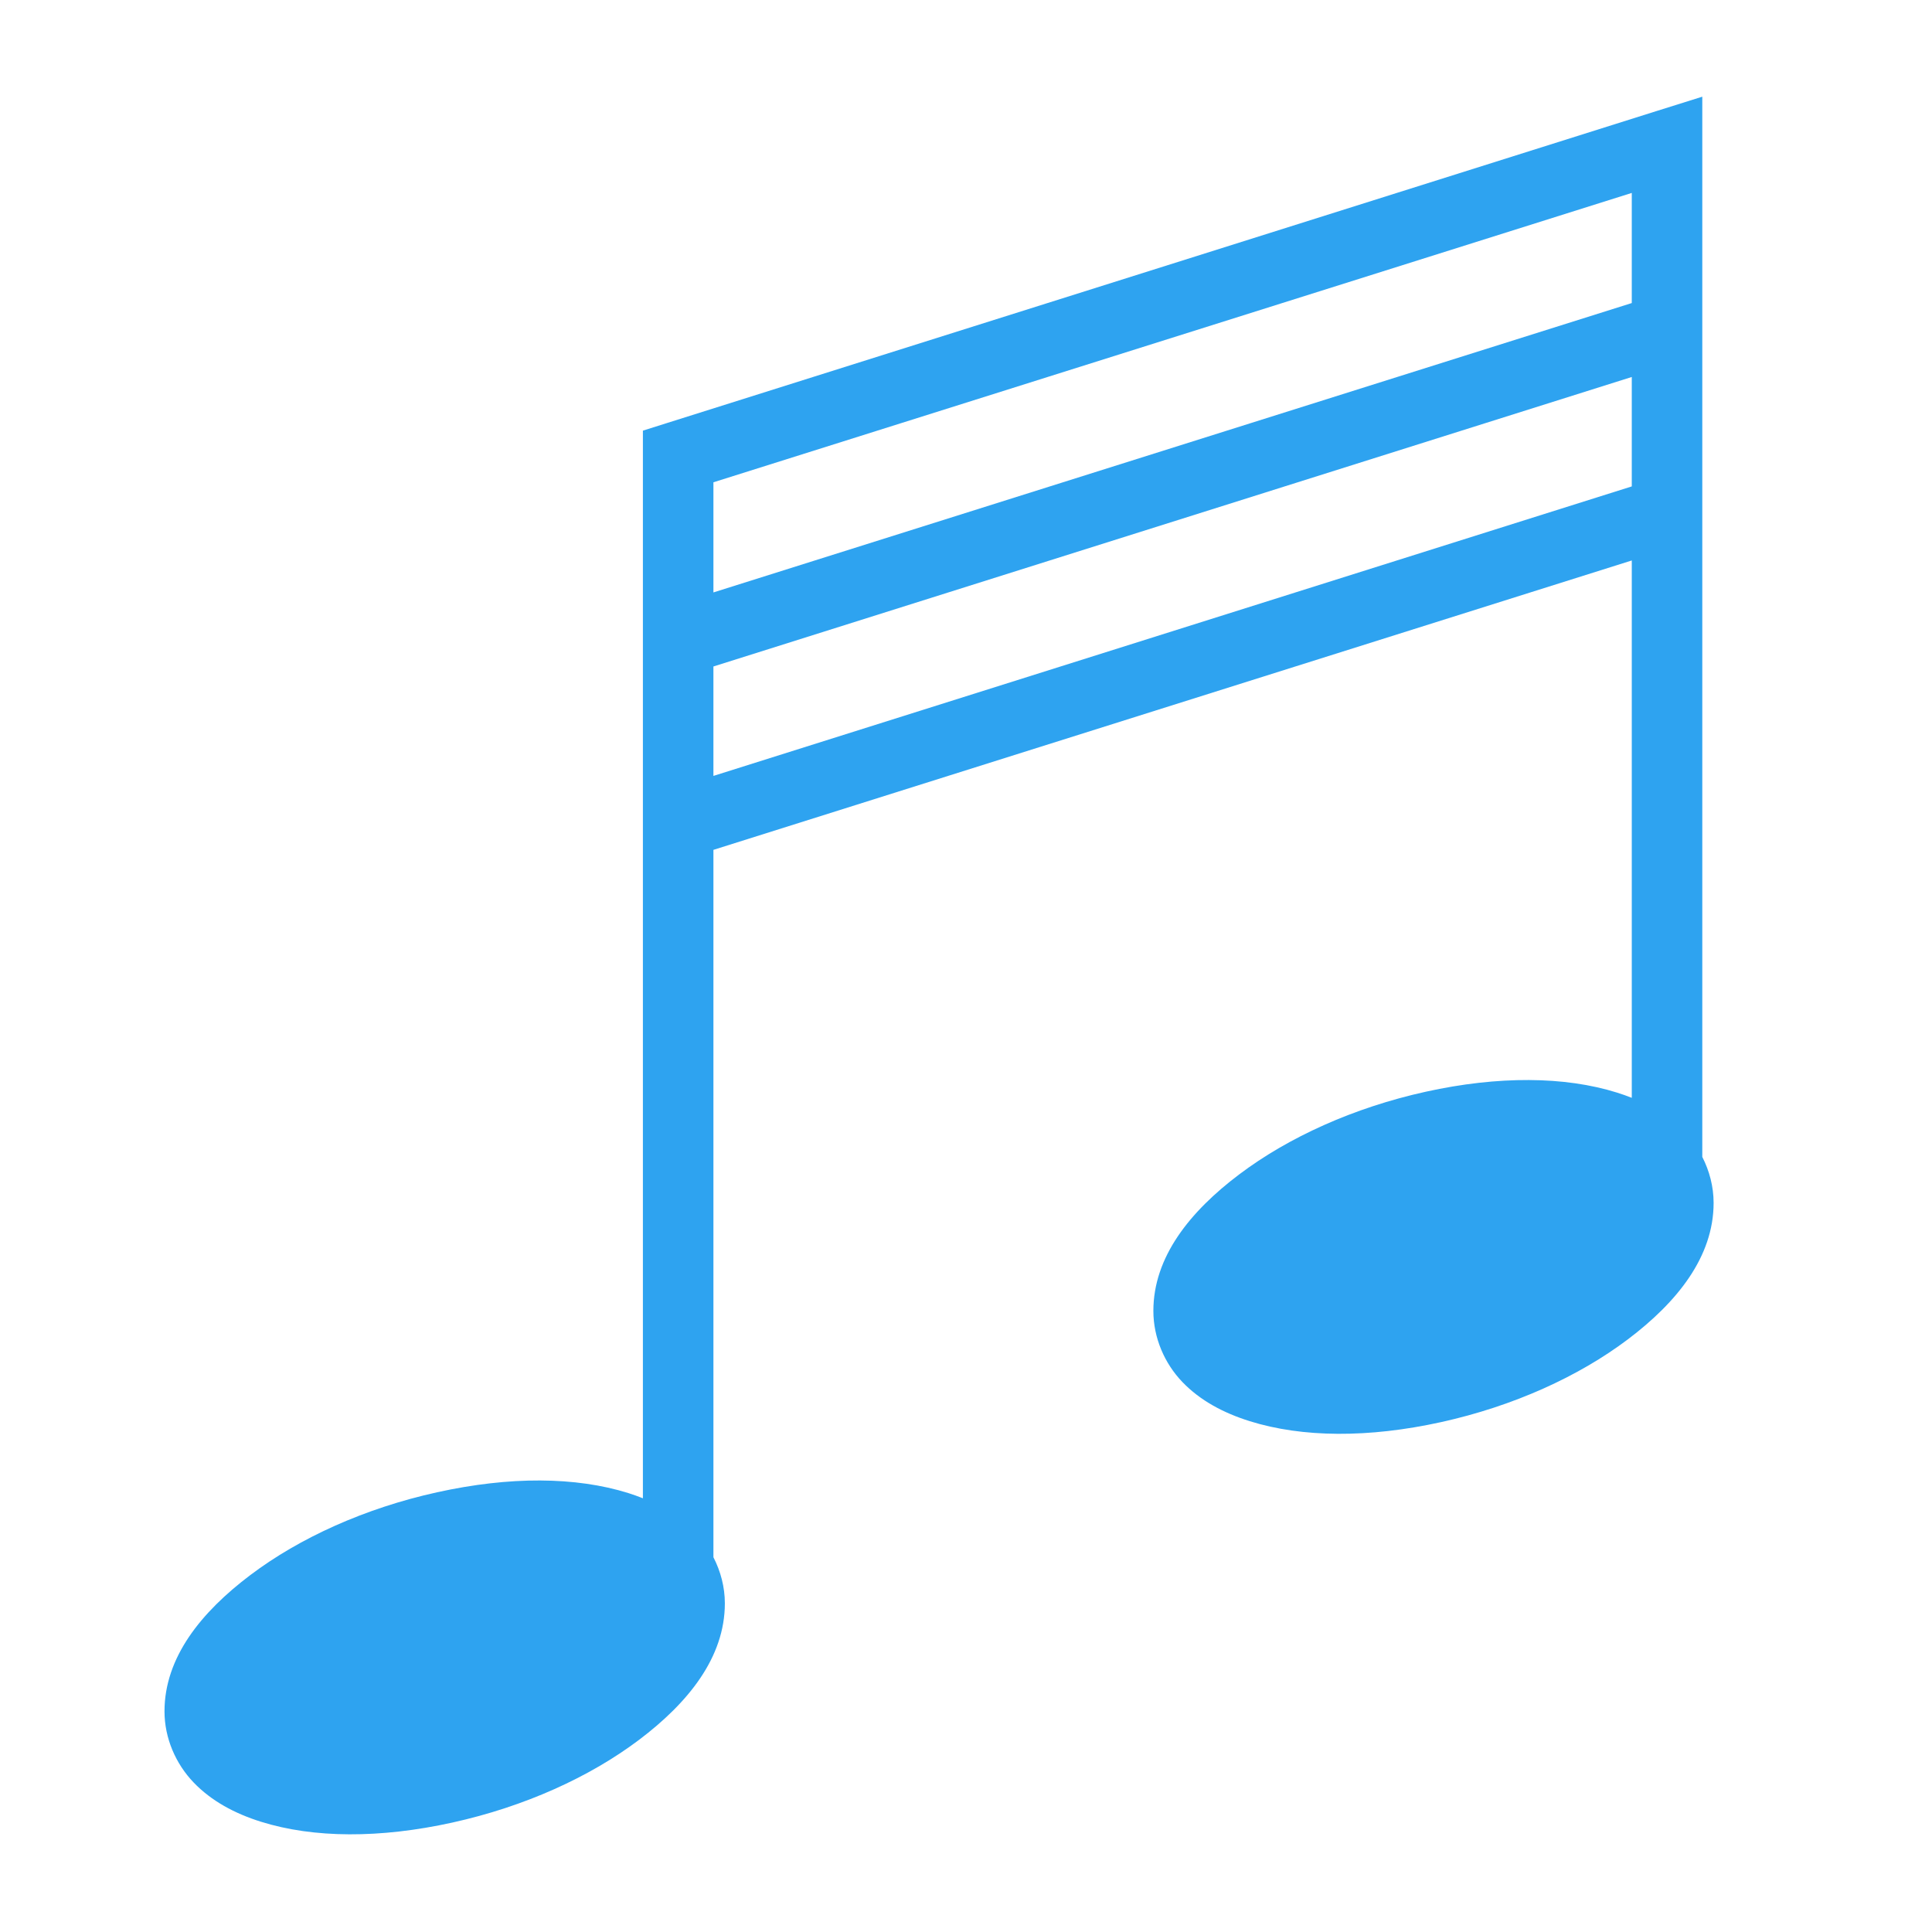
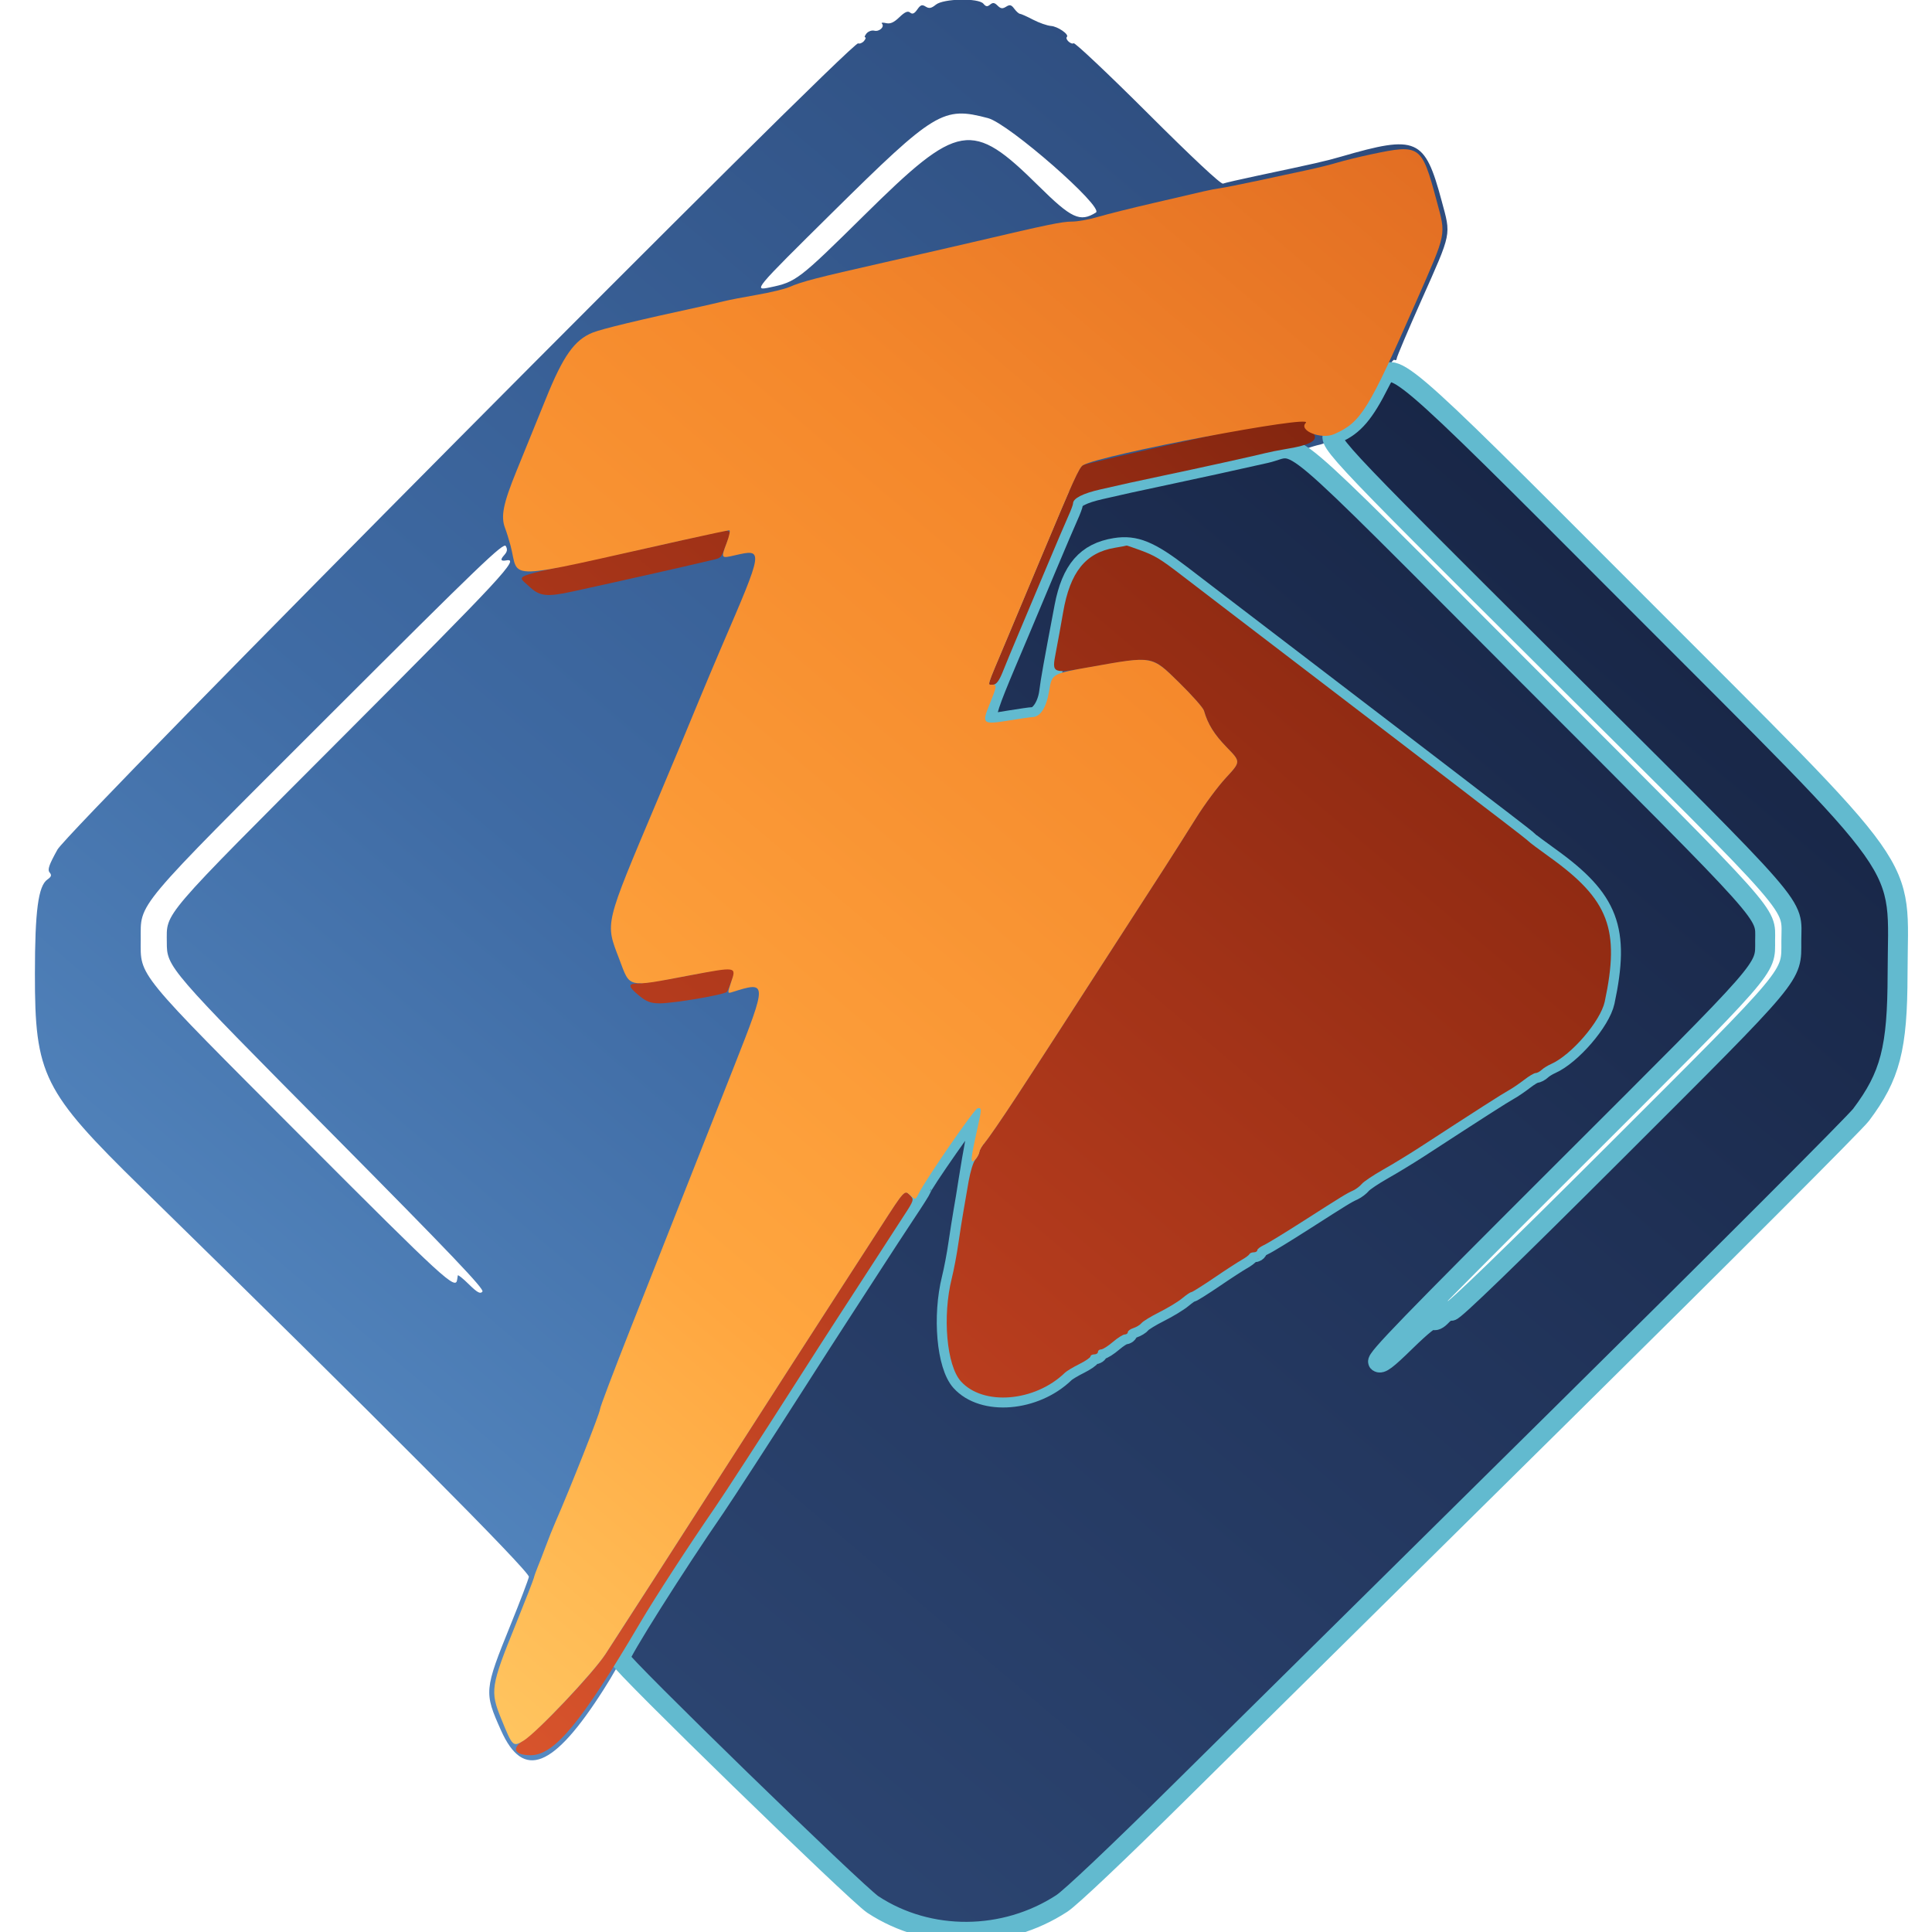
<svg xmlns="http://www.w3.org/2000/svg" viewBox="0 0 512 512">
-   <path fill="#2ea3f0" d="M451.125 25.625l-12.156 3.813-262.064 82.624-6.53 2.063V397.06c-1.257-.497-2.526-.96-3.845-1.375-6.973-2.185-14.84-3.302-23.374-3.343-8.533-.042-17.724 1.01-27.312 3.125-19.176 4.228-36.465 12.1-49.5 21.936-13.035 9.836-22.75 21.828-22.75 36.125 0 7.15 3.008 13.937 7.718 18.845 4.71 4.908 10.87 8.22 17.844 10.406 13.95 4.373 31.543 4.45 50.72.22 19.175-4.23 36.464-12.102 49.5-21.938 13.034-9.835 22.718-21.858 22.718-36.156 0-4.324-1.12-8.504-3.03-12.22V225.22l243.374-76.69v142.407c-1.265-.5-2.547-.958-3.875-1.375-6.975-2.185-14.842-3.302-23.375-3.343-8.534-.043-17.725.978-27.313 3.092-19.176 4.23-36.465 12.103-49.5 21.938-13.035 9.835-22.72 21.86-22.72 36.156 0 7.15 2.978 13.936 7.69 18.844 4.71 4.908 10.868 8.19 17.842 10.375 13.95 4.372 31.543 4.48 50.72.25 19.175-4.23 36.464-12.102 49.5-21.938 13.034-9.835 22.718-21.858 22.718-36.156 0-4.302-1.105-8.476-3-12.186V25.624zm-18.688 25.5v29.188L189.063 157v-29.188l243.375-76.687zm0 48.78v29l-243.375 76.72v-29l243.375-76.72z" />
+   <defs>
+     <linearGradient id="ring" gradientUnits="userSpaceOnUse" x1="4800" y1="2400" x2="27200" y2="28800">
+       <stop offset="0" stop-color="#5b90c8" />
+       <stop offset="0.4" stop-color="#3f6ba4" />
+       <stop offset="1" stop-color="#2a4676" />
+     </linearGradient>
+     <linearGradient id="face" gradientUnits="userSpaceOnUse" x1="4800" y1="2400" x2="27200" y2="28800">
+       <stop offset="0" stop-color="#2f4a78" />
+       <stop offset="0.5" stop-color="#22355c" />
+       <stop offset="1" stop-color="#131f3c" />
+     </linearGradient>
+     <linearGradient id="bolt" gradientUnits="userSpaceOnUse" x1="4800" y1="2400" x2="27200" y2="28800">
+       <stop offset="0" stop-color="#ffcf6a" />
+       <stop offset="0.3" stop-color="#ffa63f" />
+       <stop offset="0.65" stop-color="#f5892c" />
+       <stop offset="1" stop-color="#dc6520" />
+     </linearGradient>
+     <linearGradient id="tri" gradientUnits="userSpaceOnUse" x1="4800" y1="2400" x2="27200" y2="28800">
+       <stop offset="0" stop-color="#e05a30" />
+       <stop offset="0.35" stop-color="#b83d1e" />
+       <stop offset="0.72" stop-color="#8f2a12" />
+       <stop offset="1" stop-color="#5e1808" />
+     </linearGradient>
+   </defs>
+   <g transform="scale(0.659794)">
+     <g transform="translate(0,776) scale(0.025,-0.025)" fill="url(#ring)">
+       <path d="M15036 30965 c-73 -59 -108 -66 -164 -31 -58 37 -83 28 -135 -47 -47 -67 -78 -80 -115 -49 -37 31 -83 11 -173 -75 -89 -86 -147 -111 -216 -94 -51 12 -80 8 -63 -9 46 -51 -45 -134 -124 -113 -39 10 -95 -10 -124 -44 -28 -35 -38 -63 -22 -63 16 0 8 -26 -18 -58 -26 -31 -69 -49 -95 -39 -107 41 -12676 -12616 -12864 -12953 -136 -245 -163 -322 -126 -367 37 -44 29 -68 -36 -114 -146 -102 -200 -505 -200 -1513 -2 -1627 129 -1889 1710 -3436 3785 -3704 6242 -6171 6226 -6254 -9 -47 -140 -392 -292 -766 -427 -1054 -430 -1088 -156 -1700 359 -804 841 -613 1650 657 152 239 279 465 282 503 9 130 774 1358 1511 2427 131 189 800 1220 1293 1993 238 374 542 846 674 1049 133 203 376 579 541 835 165 256 413 635 550 842 138 206 250 384 250 394 0 57 857 1282 904 1293 70 16 71 42 -21 -445 -42 -224 -97 -543 -122 -708 -25 -165 -62 -390 -82 -500 -19 -110 -56 -344 -82 -520 -25 -176 -73 -428 -106 -560 -152 -609 -82 -1397 146 -1652 358 -399 1190 -331 1673 138 28 27 131 89 230 138 99 50 180 105 180 123 0 18 27 33 60 33 33 0 60 18 60 40 0 22 23 40 50 40 28 0 113 54 190 120 77 66 163 120 190 120 28 0 50 17 50 37 0 21 40 50 90 66 49 16 108 52 130 80 22 28 152 108 290 177 137 69 302 169 366 223 63 53 128 97 144 97 15 0 180 104 366 230 186 127 387 257 446 290 59 33 114 74 121 90 8 17 39 30 70 30 32 0 57 15 57 34 0 18 46 54 102 80 57 25 349 204 649 396 624 399 678 433 791 484 45 21 106 68 137 105 31 37 183 139 338 227 156 88 412 244 571 347 959 624 1350 874 1447 927 60 33 173 109 251 170 78 60 161 110 185 110 24 0 67 23 96 50 29 28 98 71 153 95 327 145 794 689 862 1002 248 1163 68 1638 -882 2320 -176 126 -329 241 -340 255 -11 13 -209 169 -440 345 -231 176 -528 403 -660 506 -132 102 -582 447 -1000 766 -418 319 -1095 837 -1505 1151 -409 313 -967 740 -1240 948 -272 208 -603 461 -735 563 -506 389 -741 486 -1060 436 -464 -74 -706 -354 -819 -945 -178 -939 -220 -1172 -245 -1370 -28 -218 -148 -401 -264 -403 -29 0 -199 -25 -379 -54 -494 -80 -502 -153 161 1415 97 231 298 708 445 1060 148 352 303 716 345 808 42 92 76 184 76 204 0 81 157 161 440 225 165 37 372 84 460 104 88 19 340 73 560 120 377 79 1286 278 1640 359 370 85 542 109 562 77 11 -19 61 -18 109 2 49 19 139 46 201 59 61 14 101 41 88 61 -12 21 68 77 178 124 269 116 441 316 682 798 112 221 220 391 241 378 22 -13 39 -3 39 21 0 25 178 445 395 933 494 1110 479 1036 326 1603 -270 1005 -397 1061 -1613 708 -248 -72 -415 -110 -1346 -307 -274 -58 -523 -115 -553 -127 -34 -13 -493 416 -1208 1130 -634 632 -1171 1139 -1192 1125 -42 -26 -142 68 -108 102 39 40 -147 169 -256 176 -61 5 -190 50 -288 101 -97 51 -192 93 -210 94 -18 1 -59 38 -91 81 -47 64 -72 71 -132 33 -58 -36 -86 -32 -137 18 -49 49 -75 53 -120 16 -44 -37 -67 -34 -107 14 -78 95 -642 84 -764 -15z m838 -1823 c335 -89 1870 -1433 1733 -1517 -256 -159 -392 -95 -920 427 -1078 1066 -1281 1032 -2807 -475 -1046 -1033 -1092 -1068 -1509 -1154 -271 -56 -271 -56 1000 1201 1652 1632 1781 1710 2503 1518z m-7777 -7025 c-64 -71 -51 -97 39 -80 219 41 -63 -262 -2612 -2817 -2979 -2986 -2844 -2828 -2844 -3319 0 -398 14 -415 2657 -3080 1908 -1926 2447 -2492 2414 -2532 -35 -42 -80 -18 -218 117 -95 94 -175 158 -178 142 -3 -15 -7 -45 -10 -66 -23 -173 -193 -17 -2475 2269 -2708 2713 -2611 2595 -2609 3189 3 610 -146 433 3023 3600 2429 2427 2807 2790 2842 2727 31 -55 24 -92 -29 -150z" />
+     </g>
+     <g transform="translate(0,776) scale(0.025,-0.025)" fill="url(#face)" stroke="#62bacf" stroke-width="320" stroke-linejoin="round">
+       <path d="M22163 24886 c-245 -488 -415 -687 -687 -804 -203 -87 -203 -87 3440 -3715 4126 -4108 3864 -3806 3864 -4447 0 -583 94 -469 -2836 -3395 -1702 -1699 -2592 -2560 -2630 -2545 -32 13 -100 -22 -152 -78 -62 -66 -110 -88 -139 -64 -30 24 -174 -91 -435 -345 -314 -307 -401 -372 -446 -335 -45 38 514 615 3000 3097 3340 3335 3216 3192 3217 3676 2 465 170 277 -3805 4253 -4105 4108 -3635 3709 -4214 3576 -354 -81 -1263 -280 -1640 -359 -220 -47 -472 -101 -560 -120 -88 -20 -295 -67 -460 -104 -283 -64 -440 -144 -440 -225 0 -20 -34 -112 -76 -204 -42 -92 -197 -456 -345 -808 -147 -352 -348 -829 -445 -1060 -663 -1568 -655 -1495 -161 -1415 180 29 350 54 379 54 116 2 236 185 264 403 25 198 67 431 245 1370 113 591 355 871 819 945 319 50 554 -47 1060 -436 132 -102 463 -355 735 -563 273 -208 831 -635 1240 -948 410 -314 1087 -832 1505 -1151 418 -319 868 -664 1000 -766 132 -103 429 -330 660 -506 231 -176 429 -332 440 -345 11 -14 164 -129 340 -255 950 -682 1130 -1157 882 -2320 -68 -313 -535 -857 -862 -1002 -55 -24 -124 -67 -153 -95 -29 -27 -72 -50 -96 -50 -24 0 -107 -49 -185 -110 -78 -60 -191 -137 -251 -170 -97 -53 -488 -303 -1447 -927 -159 -103 -415 -259 -571 -347 -155 -88 -307 -190 -338 -227 -31 -37 -92 -84 -137 -105 -113 -51 -167 -85 -791 -484 -300 -192 -592 -371 -649 -396 -56 -26 -102 -62 -102 -80 0 -19 -25 -34 -57 -34 -31 0 -62 -13 -70 -30 -7 -16 -62 -57 -121 -90 -59 -33 -260 -163 -446 -290 -186 -126 -351 -230 -366 -230 -16 0 -81 -44 -144 -97 -64 -54 -229 -154 -366 -223 -138 -69 -268 -149 -290 -177 -22 -28 -81 -64 -130 -80 -50 -16 -90 -45 -90 -66 0 -20 -22 -37 -50 -37 -27 0 -113 -54 -190 -120 -77 -66 -162 -120 -190 -120 -27 0 -50 -18 -50 -40 0 -22 -27 -40 -60 -40 -33 0 -60 -15 -60 -33 0 -18 -81 -73 -180 -123 -99 -49 -202 -111 -230 -138 -483 -469 -1315 -537 -1673 -138 -228 255 -298 1043 -146 1652 33 132 81 384 106 560 26 176 63 410 82 520 20 110 57 335 82 500 25 165 80 484 122 708 92 487 91 461 21 445 -47 -11 -904 -1236 -904 -1293 0 -10 -112 -188 -250 -394 -137 -207 -385 -586 -550 -842 -165 -256 -408 -632 -541 -835 -132 -203 -436 -675 -674 -1049 -492 -770 -1162 -1803 -1292 -1993 -649 -941 -1533 -2343 -1533 -2431 0 -82 3806 -3786 4064 -3955 901 -591 2115 -583 3037 19 142 93 904 814 1879 1779 902 893 3697 3655 6212 6139 2514 2483 4651 4622 4749 4752 469 624 584 1067 586 2261 4 1909 355 1412 -4310 6086 -3809 3817 -3809 3817 -4014 3409z" />
+     </g>
+     <g transform="translate(0,776) scale(0.025,-0.025)" fill="url(#tri)">
+       <path d="M19160 23977 c-935 -207 -1727 -392 -1760 -411 -61 -35 -150 -232 -658 -1446 -161 -385 -421 -1004 -577 -1377 -328 -778 -305 -703 -211 -703 53 0 99 62 158 210 46 116 163 399 261 630 98 231 299 708 446 1060 148 352 303 716 345 808 42 92 76 184 76 204 0 81 157 161 440 225 165 37 372 84 460 104 88 19 340 73 560 120 521 109 1442 312 1620 357 77 19 218 48 313 63 441 70 577 154 447 279 -66 63 -111 123 -100 133 23 23 -58 129 -95 124 -14 -2 -790 -173 -1725 -380z" />
+       <path d="M11140 22402 c-264 -61 -957 -214 -1540 -340 -1411 -305 -1293 -259 -1107 -436 175 -168 285 -181 707 -89 816 178 1761 391 2213 499 186 45 164 21 260 274 96 253 131 247 -533 92z" />
+       <path d="M17910 22239 c-470 -80 -719 -391 -830 -1039 -28 -165 -81 -454 -117 -643 -66 -344 -66 -344 576 -231 1004 177 960 185 1406 -253 206 -202 385 -404 398 -450 62 -217 164 -382 369 -592 223 -229 223 -229 -14 -485 -131 -141 -348 -434 -483 -651 -136 -217 -362 -575 -504 -795 -1645 -2549 -2020 -3129 -2381 -3680 -231 -352 -457 -681 -503 -731 -45 -50 -87 -119 -92 -153 -5 -35 -35 -93 -67 -130 -32 -36 -79 -192 -106 -346 -26 -154 -64 -370 -83 -480 -20 -110 -56 -344 -82 -520 -25 -176 -73 -428 -106 -560 -152 -609 -82 -1397 146 -1652 358 -399 1190 -331 1673 138 28 27 131 89 230 138 99 50 180 105 180 123 0 18 27 33 60 33 33 0 60 18 60 40 0 22 23 40 50 40 28 0 113 54 190 120 77 66 163 120 190 120 28 0 50 17 50 37 0 21 40 50 90 66 49 16 108 52 130 80 22 28 152 108 290 177 137 69 302 169 366 223 63 53 128 97 144 97 15 0 180 104 366 230 186 127 387 257 446 290 59 33 114 74 121 90 8 17 39 30 70 30 32 0 57 15 57 34 0 18 46 54 102 80 57 25 349 204 649 396 624 399 678 433 791 484 45 21 106 68 137 105 31 37 183 139 338 227 156 88 412 244 571 347 959 624 1350 874 1447 927 60 33 173 110 251 170 78 61 161 110 185 110 24 0 67 23 96 50 29 28 98 71 153 95 327 145 794 689 862 1002 248 1163 68 1638 -882 2320 -176 126 -329 241 -340 255 -11 13 -209 169 -440 345 -231 176 -528 403 -660 506 -132 102 -582 447 -1000 766 -418 319 -1095 837 -1505 1151 -409 313 -967 740 -1240 948 -272 208 -603 461 -735 563 -341 262 -425 313 -665 401 -118 43 -214 76 -214 73 -1 -2 -86 -19 -191 -36z" />
+       <path d="M11120 15378 c-385 -75 -767 -137 -850 -137 -189 -1 -189 -43 -1 -198 118 -97 187 -123 330 -123 233 1 1036 138 1078 184 28 32 170 421 151 413 -5 -2 -323 -64 -708 -139z" />
+       <path d="M14151 11332 c-210 -326 -620 -961 -912 -1412 -292 -451 -836 -1297 -1210 -1880 -1169 -1822 -2113 -3289 -2301 -3575 -214 -325 -1075 -1231 -1317 -1386 -200 -127 -146 -239 115 -239 380 0 814 525 1754 2120 242 412 783 1244 1212 1867 131 189 800 1220 1293 1993 238 374 542 846 674 1049 133 203 384 590 558 860 174 270 397 614 495 764 178 272 178 274 100 353 -78 78 -81 75 -461 -514z" />
+     </g>
+     <g transform="translate(0,776) scale(0.025,-0.025)" fill="url(#bolt)">
+       <path d="M22031 28561 c-191 -41 -434 -100 -540 -132 -105 -32 -326 -87 -491 -122 -165 -36 -525 -113 -800 -172 -275 -59 -545 -112 -600 -119 -55 -7 -172 -29 -260 -50 -88 -21 -448 -104 -800 -186 -352 -81 -756 -182 -897 -224 -141 -42 -330 -76 -420 -76 -158 0 -386 -47 -1523 -314 -286 -67 -961 -222 -1500 -344 -1081 -245 -1313 -304 -1520 -394 -77 -33 -311 -89 -520 -125 -209 -36 -452 -83 -540 -105 -88 -21 -250 -59 -360 -83 -1005 -218 -1589 -359 -1739 -419 -291 -117 -474 -375 -750 -1060 -137 -339 -348 -859 -470 -1156 -218 -534 -259 -739 -185 -928 20 -51 58 -173 85 -272 154 -569 -200 -579 2769 82 390 87 726 158 746 158 20 0 1 -92 -42 -205 -93 -246 -91 -249 131 -197 468 107 468 110 -216 -1478 -99 -231 -262 -618 -362 -860 -202 -491 -415 -1002 -667 -1600 -858 -2035 -838 -1953 -611 -2549 180 -471 107 -454 1120 -264 773 145 763 146 677 -107 -58 -172 -58 -183 6 -163 580 184 580 177 43 -1187 -351 -889 -1307 -3310 -1655 -4190 -284 -720 -500 -1289 -500 -1321 0 -59 -483 -1281 -719 -1819 -39 -88 -107 -259 -152 -380 -45 -121 -104 -274 -132 -340 -27 -66 -54 -143 -60 -171 -6 -28 -137 -364 -291 -746 -403 -996 -415 -1073 -232 -1521 182 -447 187 -452 359 -347 215 134 1112 1081 1314 1389 188 287 1131 1751 2302 3576 374 583 918 1429 1210 1880 292 451 702 1086 912 1411 381 591 381 591 468 510 87 -82 87 -82 144 29 127 248 889 1351 941 1363 70 16 70 -7 0 -321 -112 -501 -118 -580 -44 -508 36 35 70 93 75 129 5 36 47 106 92 156 46 50 272 379 503 731 361 551 736 1131 2381 3680 142 220 368 578 504 795 135 217 352 510 483 651 237 256 237 256 14 485 -205 210 -307 375 -369 592 -13 46 -192 248 -398 450 -445 436 -416 431 -1424 252 -620 -109 -620 -109 -665 -384 -44 -269 -141 -420 -270 -422 -25 0 -193 -25 -373 -54 -427 -69 -443 -57 -316 256 120 294 123 319 43 319 -78 0 -99 -67 225 703 156 373 416 992 577 1377 508 1214 597 1411 658 1446 289 167 3719 819 3580 681 -124 -124 249 -273 455 -182 433 191 548 378 1320 2135 494 1127 478 1049 326 1616 -241 896 -262 911 -1050 745z" />
+     </g>
+   </g>
</svg>
